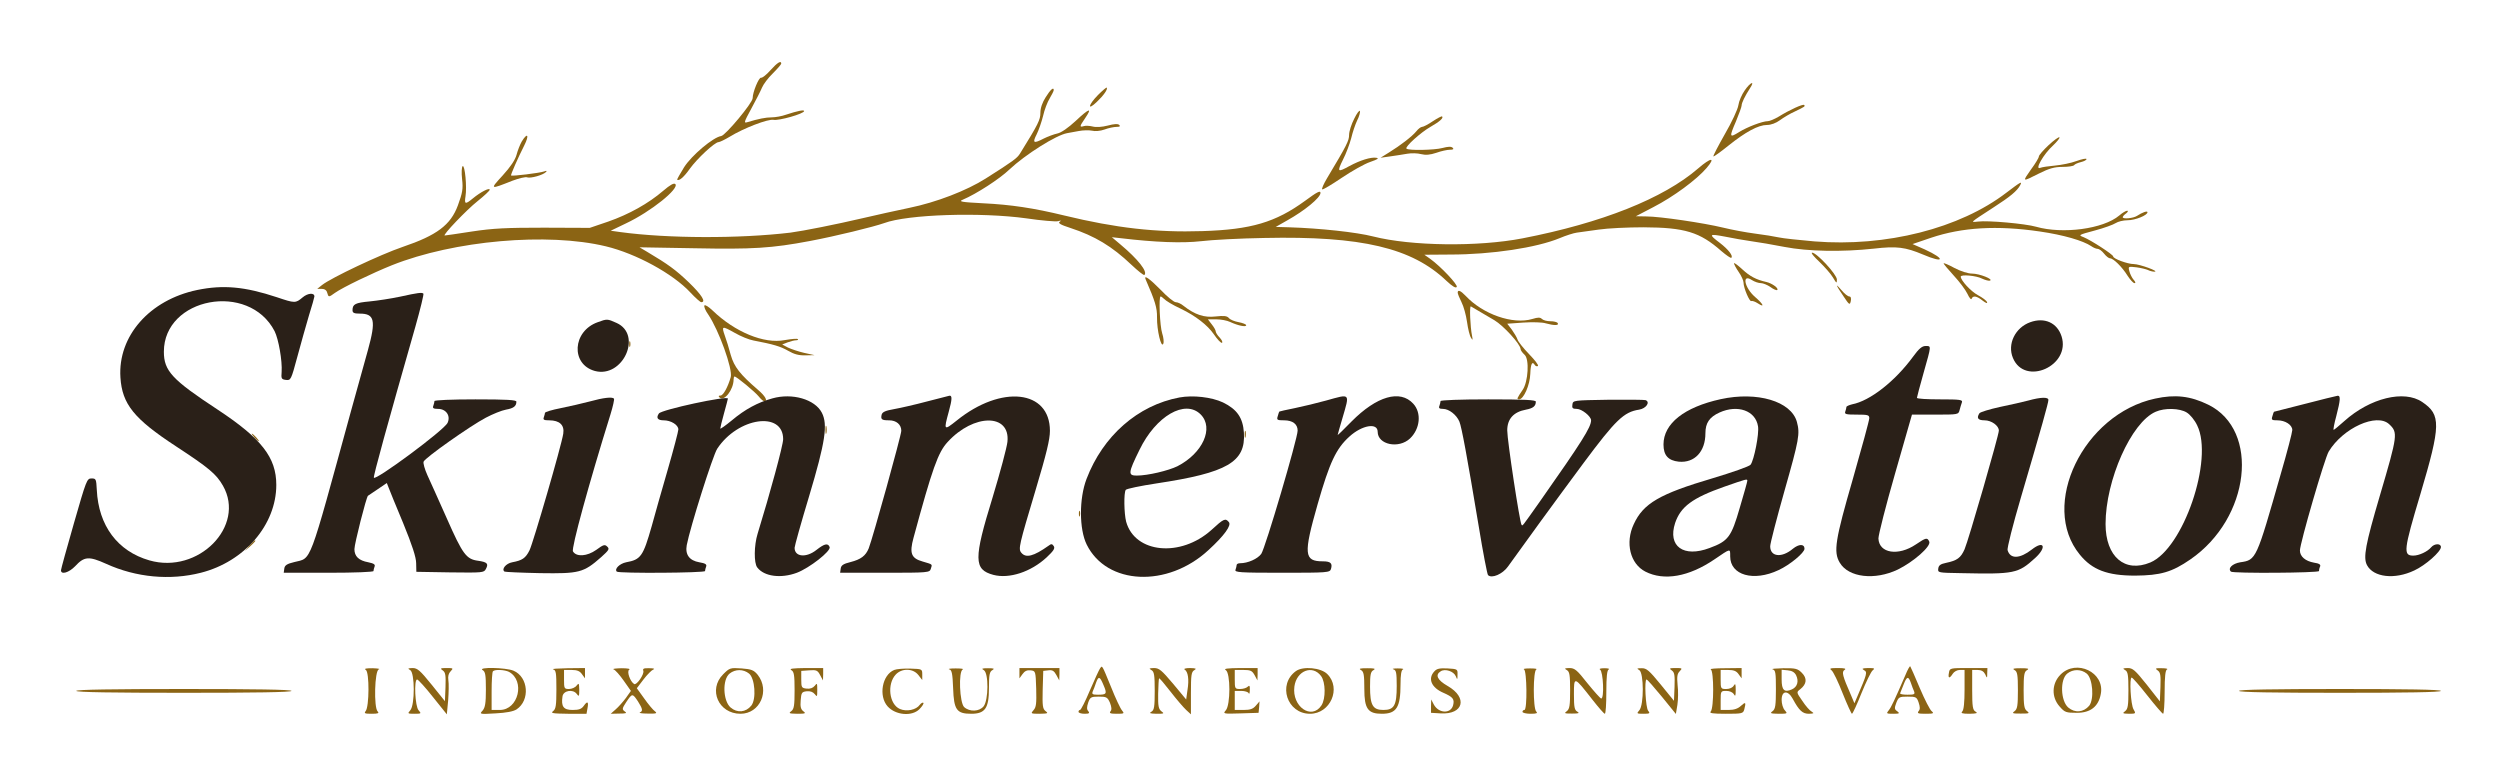
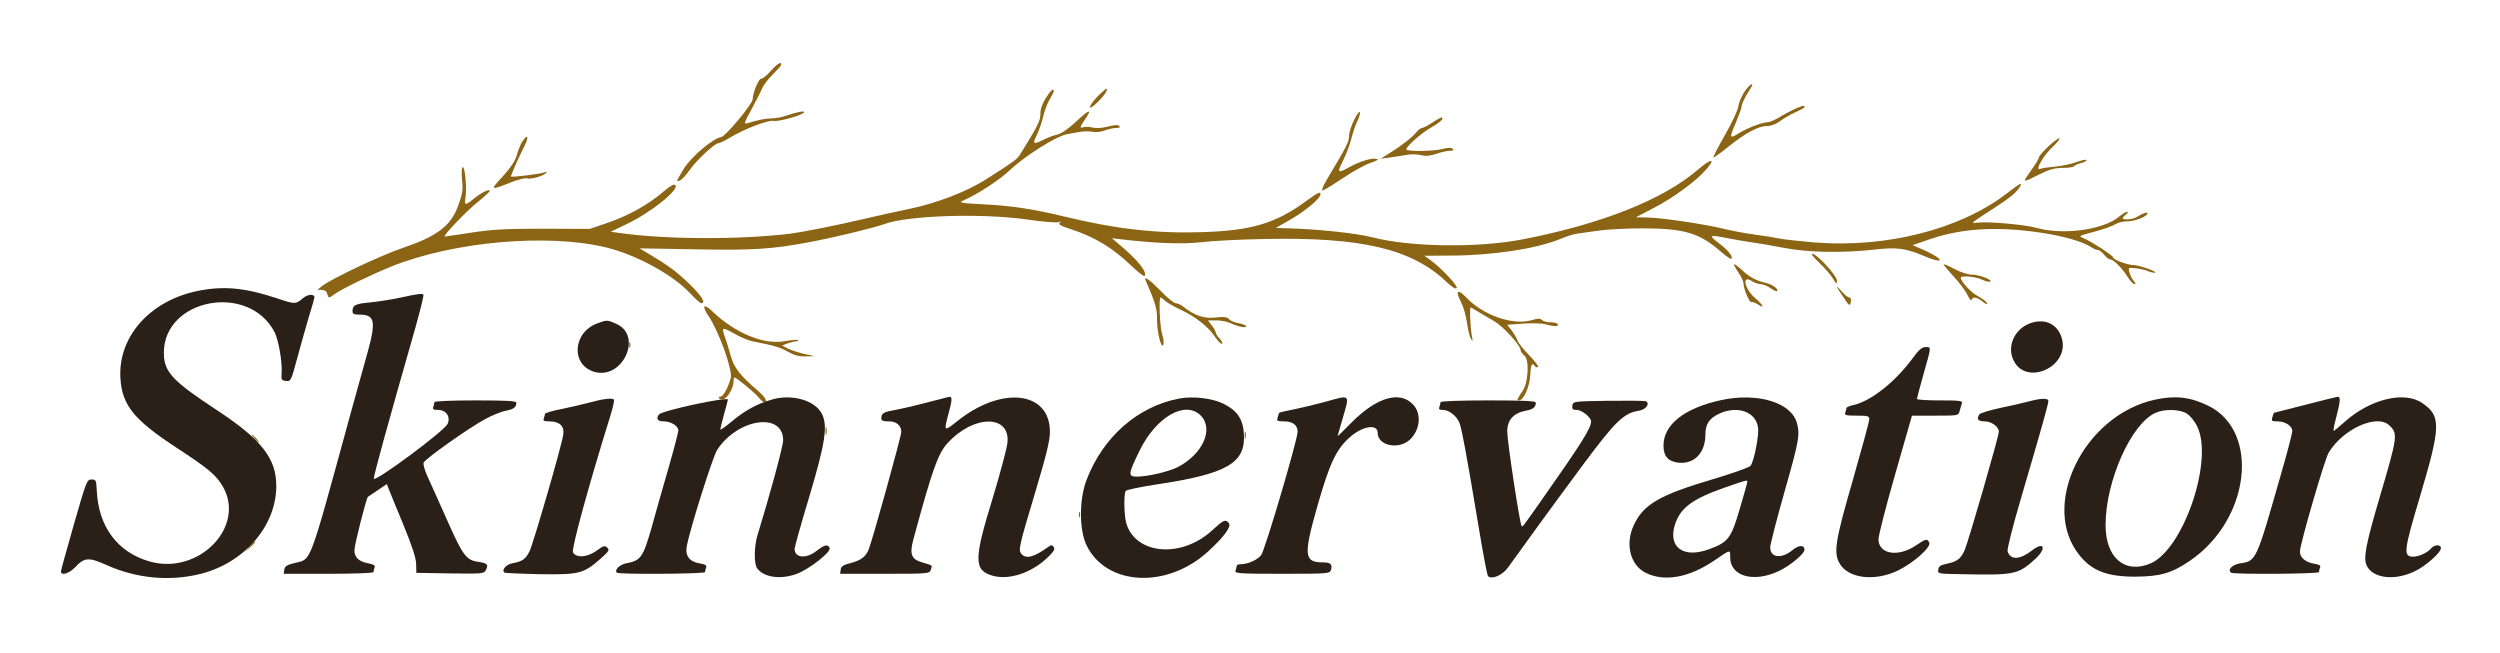
- <svg xmlns="http://www.w3.org/2000/svg" viewBox="123 308 1312 406" width="232" height="72" role="img" aria-label="Skinnervation">
+ <svg xmlns="http://www.w3.org/2000/svg" viewBox="123 308 1312 340" width="276" height="72" role="img" aria-label="Skinnervation">
  <g transform="translate(0,1024) scale(0.1,-0.1)" fill="#8b6414" stroke="none">
    <path d="M5274 6798 c-21 -24 -44 -42 -50 -40 -12 2 -44 -76 -44 -107 0 -25 -143 -196 -165 -199 -42 -6 -155 -101 -195 -164 -21 -34 -38 -64 -36 -65 9 -9 35 13 66 57 38 53 131 140 151 140 6 0 33 13 58 28 75 46 201 94 230 89 27 -6 161 32 161 46 0 8 -34 1 -95 -19 -22 -8 -56 -14 -75 -14 -32 0 -70 -8 -127 -25 -21 -7 -19 -1 20 71 24 44 49 93 56 110 7 17 32 51 57 75 24 24 44 47 44 51 0 18 -20 6 -56 -34z" />
    <path d="M10386 6691 c-15 -21 -30 -56 -33 -77 -3 -22 -35 -90 -71 -152 -35 -62 -63 -115 -60 -117 2 -2 37 23 78 56 91 73 158 109 203 109 21 0 48 10 68 25 19 14 54 35 79 46 52 25 55 27 48 34 -6 6 -75 -25 -133 -61 -22 -13 -48 -24 -57 -24 -29 0 -109 -31 -151 -57 -51 -32 -53 -28 -17 55 16 39 30 77 30 84 0 14 17 49 44 91 28 42 2 32 -28 -12z" />
    <path d="M6992 6667 c-52 -53 -57 -85 -6 -36 36 34 59 67 52 75 -2 2 -23 -16 -46 -39z" />
    <path d="M6718 6656 c-18 -28 -28 -57 -28 -82 0 -37 -11 -59 -107 -214 -15 -24 -33 -38 -180 -131 -99 -63 -259 -125 -401 -154 -67 -14 -176 -38 -244 -54 -141 -33 -312 -67 -380 -76 -268 -32 -644 -31 -893 3 l-50 7 79 38 c132 62 283 184 260 207 -7 7 -28 -5 -63 -35 -78 -67 -180 -124 -289 -162 l-97 -33 -240 1 c-195 0 -266 -3 -378 -20 -76 -12 -140 -21 -143 -21 -14 0 116 136 172 180 35 28 64 55 64 60 0 13 -48 -12 -88 -45 -40 -33 -46 -32 -39 11 8 48 -3 165 -15 158 -5 -4 -7 -33 -3 -68 6 -52 2 -72 -22 -138 -38 -103 -110 -157 -290 -218 -117 -40 -375 -162 -423 -200 l-25 -20 23 0 c15 0 26 -7 29 -20 7 -25 8 -25 41 -1 41 29 197 104 299 145 326 130 817 173 1123 99 158 -38 351 -143 443 -242 26 -28 52 -51 57 -51 27 0 3 38 -65 104 -69 66 -109 95 -220 161 l-39 23 289 -5 c304 -6 404 0 605 38 138 26 333 74 390 94 123 46 507 58 746 25 80 -12 155 -18 167 -15 16 5 18 4 8 -3 -10 -7 5 -16 55 -32 131 -43 220 -97 322 -194 34 -32 65 -57 68 -53 18 17 -33 82 -126 160 l-45 38 45 -5 c184 -22 325 -27 422 -16 57 7 207 15 333 17 511 11 775 -52 956 -225 31 -29 49 -40 54 -32 7 11 -83 107 -140 148 l-30 21 135 1 c219 0 454 36 575 86 33 14 74 27 90 29 17 2 68 9 115 16 47 7 153 12 235 12 217 -1 296 -25 409 -125 26 -22 49 -38 52 -35 11 10 -16 44 -60 78 -61 46 -58 49 27 33 39 -8 101 -19 137 -24 36 -5 115 -18 175 -30 124 -24 302 -27 469 -9 120 14 165 8 258 -31 112 -48 120 -24 9 27 l-64 28 97 33 c164 55 346 66 571 33 124 -18 227 -48 270 -77 11 -8 26 -14 33 -14 8 0 23 -11 34 -25 11 -14 25 -25 32 -25 17 0 63 -45 92 -92 14 -21 29 -38 36 -38 7 0 5 7 -5 18 -8 9 -18 29 -22 44 -7 26 -6 26 37 21 23 -3 51 -10 60 -14 9 -5 25 -9 35 -9 28 1 -79 40 -109 40 -32 0 -108 28 -108 40 0 10 -116 85 -155 101 -29 11 -28 12 58 35 49 13 98 31 110 39 12 8 40 15 63 15 40 0 104 26 104 42 0 9 -28 -1 -55 -19 -20 -13 -75 -18 -75 -7 0 4 8 13 18 20 9 7 12 14 5 14 -6 0 -25 -11 -41 -25 -84 -71 -297 -99 -437 -59 -56 16 -252 34 -305 27 -40 -4 -46 -9 83 75 87 56 123 86 139 116 12 23 3 18 -72 -39 -245 -188 -632 -286 -1008 -256 -81 7 -165 16 -187 21 -22 5 -78 14 -125 20 -47 6 -121 20 -166 31 -103 25 -333 59 -404 59 l-55 1 92 48 c105 54 227 144 279 205 50 58 24 57 -44 -2 -183 -158 -505 -286 -922 -367 -231 -45 -584 -41 -784 10 -86 22 -278 43 -441 48 l-70 2 60 34 c93 52 174 119 175 144 0 15 -17 6 -81 -41 -155 -113 -283 -151 -539 -159 -242 -8 -453 16 -725 82 -160 39 -280 57 -425 64 -116 6 -131 9 -107 19 71 30 193 109 244 158 84 79 246 181 303 191 8 1 35 6 60 11 25 5 57 5 71 2 15 -4 43 -2 65 6 21 8 50 14 64 14 16 0 21 3 14 10 -7 7 -27 6 -60 -3 -31 -8 -62 -10 -80 -5 -16 4 -37 5 -46 2 -24 -7 -23 -2 7 42 39 57 22 53 -49 -14 -40 -37 -77 -63 -98 -67 -18 -4 -50 -16 -70 -26 -54 -28 -61 -24 -38 21 11 22 26 65 34 97 7 32 23 74 35 93 11 19 21 38 21 43 0 18 -17 3 -42 -37z" />
    <path d="M8337 6543 c-15 -29 -27 -67 -27 -85 0 -30 -10 -51 -116 -228 -18 -30 -29 -56 -25 -58 5 -2 51 26 103 61 52 35 119 73 149 83 40 14 48 19 31 22 -28 4 -84 -13 -141 -44 -62 -34 -65 -31 -33 34 16 31 35 82 43 112 7 30 21 72 31 93 11 21 17 44 15 50 -2 7 -16 -11 -30 -40z" />
    <path d="M8750 6530 c-25 -17 -50 -30 -57 -30 -6 0 -20 -10 -30 -23 -22 -27 -83 -74 -143 -111 l-45 -28 50 7 c28 4 68 10 90 14 22 4 55 3 73 -2 24 -6 47 -4 80 7 25 9 57 16 71 16 17 0 22 3 15 10 -8 8 -24 7 -55 -1 -41 -11 -178 -14 -188 -3 -9 9 75 85 126 114 49 28 70 47 61 55 -2 2 -24 -9 -48 -25z" />
    <path d="M3968 6423 c-9 -16 -21 -46 -27 -69 -7 -27 -32 -64 -73 -109 -68 -74 -68 -75 50 -28 35 13 71 22 79 18 18 -6 83 12 98 28 7 7 4 8 -10 3 -22 -8 -168 -26 -173 -21 -3 3 37 94 69 157 28 55 18 72 -13 21z" />
    <path d="M11981 6404 c-28 -26 -51 -53 -51 -59 0 -7 -18 -37 -41 -68 -47 -67 -48 -67 41 -22 54 27 82 35 124 35 30 0 57 4 61 9 3 5 19 12 35 16 17 4 30 11 30 16 0 5 -24 0 -52 -10 -29 -11 -80 -21 -113 -24 -33 -3 -68 -8 -78 -12 -31 -13 18 73 67 117 22 21 37 40 34 43 -3 4 -29 -15 -57 -41z" />
    <path d="M10777 5793 c28 -27 61 -64 72 -83 19 -32 21 -33 21 -11 0 26 -106 141 -130 141 -8 0 9 -21 37 -47z" />
    <path d="M10330 5784 c0 -5 11 -26 25 -46 14 -20 25 -45 25 -55 0 -28 32 -103 41 -97 5 2 20 -3 34 -12 38 -25 30 -5 -14 33 -57 49 -71 125 -17 89 14 -9 35 -16 47 -16 11 0 34 -9 51 -21 16 -12 32 -18 35 -15 9 9 -27 35 -57 42 -54 12 -87 30 -127 67 -24 22 -43 36 -43 31z" />
    <path d="M11430 5784 c0 -4 24 -32 53 -64 29 -31 62 -75 72 -96 10 -22 20 -33 22 -26 7 18 27 15 58 -10 17 -13 26 -16 23 -8 -2 8 -24 24 -48 37 -36 19 -90 77 -90 97 0 13 83 5 111 -10 17 -8 36 -13 42 -11 21 7 -55 37 -93 37 -22 0 -60 12 -94 30 -31 17 -56 27 -56 24z" />
    <path d="M7243 5698 c49 -112 60 -148 59 -198 -1 -66 22 -164 33 -138 4 9 1 34 -6 55 -12 37 -19 193 -8 193 3 0 10 -5 16 -11 13 -13 46 -33 91 -54 75 -36 139 -85 172 -133 19 -28 38 -48 43 -45 5 3 -1 15 -12 27 -12 12 -21 27 -21 33 0 6 -9 22 -21 37 l-20 26 44 0 c24 0 57 -6 73 -14 41 -19 84 -28 84 -17 0 5 -18 12 -39 16 -22 4 -45 13 -52 22 -10 11 -25 13 -70 8 -59 -7 -108 9 -168 56 -13 11 -31 19 -41 19 -9 0 -45 29 -79 65 -59 60 -91 82 -78 53z" />
    <path d="M10870 5667 c0 -3 15 -28 34 -55 31 -47 34 -49 39 -26 3 15 0 24 -8 24 -7 0 -25 14 -39 31 -14 17 -26 28 -26 26z" />
    <path d="M8880 5630 c0 -6 9 -28 20 -50 11 -21 24 -68 29 -104 5 -36 14 -73 21 -83 9 -15 10 -13 5 12 -9 44 -14 156 -6 153 3 -2 21 -12 39 -23 19 -11 57 -33 85 -50 47 -28 136 -125 137 -151 0 -6 9 -19 21 -30 26 -23 19 -142 -10 -184 -30 -44 -33 -50 -19 -50 24 0 57 75 59 134 2 53 10 69 24 46 4 -6 11 -8 16 -5 5 4 -16 31 -46 62 -30 31 -58 66 -61 77 -4 12 -18 35 -30 52 l-24 31 84 6 c47 3 100 2 118 -4 43 -12 71 -12 63 1 -3 6 -21 10 -39 10 -17 0 -37 5 -44 12 -9 9 -21 9 -50 0 -102 -31 -261 25 -351 122 -26 27 -41 33 -41 16z" />
    <path d="M4927 5563 c-4 -6 5 -27 20 -48 56 -83 129 -286 118 -328 -15 -52 -39 -97 -54 -97 -10 0 -12 -3 -5 -10 24 -24 74 41 74 95 0 8 2 15 5 15 10 0 108 -81 127 -105 11 -14 24 -25 29 -25 20 0 6 27 -33 60 -94 81 -125 120 -143 183 -9 34 -23 80 -31 101 -18 52 -16 53 52 15 31 -18 75 -36 98 -40 105 -20 142 -31 182 -54 31 -18 56 -25 91 -24 l48 1 -55 12 c-30 7 -68 20 -85 28 l-30 16 28 11 c16 6 36 11 44 11 9 0 14 3 10 6 -3 4 -34 1 -69 -5 -108 -21 -261 42 -379 156 -20 19 -39 31 -42 26z" />
    <path d="M4532 5360 c0 -14 2 -19 5 -12 2 6 2 18 0 25 -3 6 -5 1 -5 -13z" />
    <path d="M5562 4910 c0 -19 2 -27 5 -17 2 9 2 25 0 35 -3 9 -5 1 -5 -18z" />
    <path d="M7762 4885 c0 -16 2 -22 5 -12 2 9 2 23 0 30 -3 6 -5 -1 -5 -18z" />
    <path d="M2565 4870 c10 -11 20 -20 23 -20 3 0 -3 9 -13 20 -10 11 -20 20 -23 20 -3 0 3 -9 13 -20z" />
    <path d="M6892 4470 c0 -14 2 -19 5 -12 2 6 2 18 0 25 -3 6 -5 1 -5 -13z" />
    <path d="M2539 4303 l-24 -28 28 24 c25 23 32 31 24 31 -2 0 -14 -12 -28 -27z" />
-     <path d="M7003 3658 c-5 -7 -29 -59 -53 -115 -24 -57 -47 -103 -52 -103 -4 0 -8 -4 -8 -10 0 -5 14 -10 31 -10 25 0 29 3 20 14 -8 9 -8 21 0 45 10 28 15 31 55 31 41 0 46 -3 59 -32 9 -23 10 -37 3 -45 -8 -10 -1 -13 32 -13 40 0 42 1 28 18 -8 9 -34 64 -57 122 -50 122 -46 114 -58 98z m18 -87 c20 -46 17 -51 -29 -51 -29 0 -33 3 -27 18 4 9 12 29 17 45 13 36 20 34 39 -12z" />
-     <path d="M11230 3624 c-58 -134 -75 -170 -88 -186 -14 -17 -12 -18 23 -18 34 0 36 2 22 13 -15 10 -16 16 -5 45 12 30 16 32 59 32 44 0 48 -2 58 -31 8 -24 8 -36 0 -45 -9 -12 -3 -14 37 -14 40 0 45 2 32 13 -9 6 -37 61 -63 122 -25 60 -48 111 -50 114 -3 2 -14 -18 -25 -45z m28 -41 c5 -16 13 -36 17 -45 6 -16 1 -18 -35 -18 -23 0 -40 3 -38 8 2 4 10 24 18 45 17 44 25 46 38 10z" />
-     <path d="M3150 3650 c19 -12 18 -193 -1 -216 -10 -12 -4 -14 32 -14 33 0 40 3 31 12 -21 21 -16 215 6 221 9 3 -5 5 -33 6 -35 0 -46 -2 -35 -9z" />
-     <path d="M3383 3649 c24 -14 25 -183 0 -211 -15 -17 -14 -18 22 -18 36 0 37 1 22 18 -19 20 -25 162 -8 162 5 0 43 -41 83 -92 l73 -91 7 74 c3 41 4 88 1 105 -3 21 1 36 12 47 15 16 14 17 -21 17 -33 0 -36 -2 -20 -13 14 -10 16 -25 14 -87 l-3 -74 -70 87 c-60 74 -74 87 -100 87 -25 -1 -27 -2 -12 -11z" />
-     <path d="M3763 3649 c14 -8 17 -25 17 -101 0 -73 -4 -95 -17 -111 -18 -19 -17 -20 67 -15 57 3 94 10 111 21 72 48 62 170 -16 203 -40 17 -191 20 -162 3z m138 -9 c86 -47 50 -200 -48 -200 l-43 0 0 98 c0 54 3 102 7 105 10 11 62 8 84 -3z" />
-     <path d="M4133 3653 c15 -4 17 -18 17 -105 0 -84 -3 -103 -17 -114 -15 -11 -4 -13 78 -14 l97 0 5 28 c7 36 0 41 -19 14 -12 -17 -25 -22 -59 -22 -48 0 -61 18 -53 71 4 31 55 40 75 13 11 -16 13 -13 13 22 -1 35 -2 37 -14 22 -7 -10 -25 -18 -40 -18 -25 0 -26 3 -26 50 l0 50 39 0 c30 0 44 -6 55 -22 l16 -22 0 27 0 27 -92 -1 c-51 -1 -85 -3 -75 -6z" />
-     <path d="M4450 3653 c8 -2 32 -29 53 -59 l38 -54 -27 -38 c-15 -20 -39 -47 -53 -59 l-26 -23 45 1 c36 0 42 2 29 11 -15 11 -15 15 8 50 31 46 32 46 61 3 25 -40 27 -51 10 -58 -7 -3 11 -6 41 -6 46 -1 52 1 38 12 -9 6 -35 37 -56 67 l-39 54 35 46 c19 25 42 48 51 52 11 4 3 7 -20 7 -29 1 -36 -2 -32 -13 7 -17 -35 -78 -48 -70 -21 13 -40 67 -26 75 8 5 -8 8 -42 8 -30 -1 -48 -3 -40 -6z" />
-     <path d="M5025 3627 c-80 -80 -24 -207 91 -207 103 0 156 122 90 205 -20 24 -32 29 -84 33 -60 4 -63 3 -97 -31z m136 4 c31 -25 39 -134 12 -168 -29 -36 -74 -40 -109 -10 -40 35 -44 147 -5 178 30 24 72 24 102 0z" />
-     <path d="M5383 3649 c14 -8 17 -25 17 -106 0 -80 -3 -98 -17 -109 -16 -12 -12 -13 31 -14 43 0 47 2 32 13 -13 10 -17 24 -14 57 3 41 6 45 31 48 19 2 33 -3 43 -15 12 -16 13 -14 13 22 0 36 -1 38 -13 22 -10 -12 -24 -17 -43 -15 -26 3 -28 6 -28 48 l0 45 42 3 c37 3 44 0 57 -25 l15 -28 1 33 0 32 -92 0 c-68 -1 -88 -3 -75 -11z" />
-     <path d="M5923 3650 c-64 -26 -83 -137 -35 -191 42 -47 128 -54 167 -15 15 15 24 30 21 33 -3 4 -12 -1 -19 -10 -19 -27 -69 -37 -104 -22 -57 24 -69 131 -22 181 32 34 90 33 118 -2 l21 -27 0 29 c0 29 -1 29 -62 31 -35 1 -73 -2 -85 -7z" />
-     <path d="M6212 3653 c13 -3 17 -21 20 -99 4 -113 18 -134 95 -134 73 0 93 29 93 134 0 70 3 87 18 95 13 8 9 10 -23 10 -32 0 -36 -2 -22 -10 26 -15 25 -157 -1 -190 -23 -28 -73 -30 -102 -4 -24 22 -31 189 -7 198 6 3 -10 5 -38 5 -27 0 -43 -2 -33 -5z" />
-     <path d="M6580 3633 l0 -27 16 22 c11 16 24 22 42 20 27 -3 27 -4 30 -97 2 -77 0 -97 -14 -112 -16 -18 -15 -19 32 -19 43 1 47 2 31 14 -15 12 -17 27 -15 112 l3 99 27 3 c21 3 30 -3 42 -25 l15 -28 1 33 0 32 -105 0 -105 0 0 -27z" />
-     <path d="M7273 3649 c14 -8 17 -25 17 -109 0 -84 -3 -101 -17 -109 -14 -8 -9 -10 26 -11 40 0 43 1 26 13 -15 12 -18 27 -17 92 1 43 3 80 5 81 2 2 29 -30 60 -70 31 -40 68 -83 82 -96 l25 -23 0 111 c0 95 2 112 18 121 13 8 9 10 -23 11 -22 0 -35 -4 -28 -8 18 -11 24 -52 15 -107 l-7 -50 -69 83 c-60 71 -73 82 -100 82 -26 -1 -28 -2 -13 -11z" />
-     <path d="M7663 3649 c25 -15 25 -183 0 -211 -16 -18 -14 -19 78 -16 l94 3 3 30 2 30 -19 -22 c-15 -18 -30 -23 -65 -23 l-46 0 0 50 0 50 34 0 c19 0 37 -6 39 -12 3 -7 6 0 6 17 1 22 -2 26 -11 17 -7 -7 -25 -12 -40 -12 -27 0 -28 2 -28 50 l0 50 45 0 c38 0 46 -4 59 -27 l15 -28 1 33 0 32 -92 0 c-68 -1 -88 -3 -75 -11z" />
-     <path d="M8031 3644 c-97 -70 -47 -224 74 -224 107 0 165 134 91 208 -33 34 -128 43 -165 16z m132 -26 c24 -32 25 -119 2 -154 -52 -79 -156 -6 -142 99 11 83 95 116 140 55z" />
-     <path d="M8373 3649 c14 -8 17 -25 17 -99 0 -104 19 -130 92 -130 77 0 98 33 98 156 0 48 4 74 13 77 6 3 -6 5 -28 5 -22 0 -32 -2 -22 -5 14 -4 17 -17 17 -87 0 -102 -13 -126 -70 -126 -56 0 -70 25 -70 122 0 63 3 79 18 87 13 8 6 10 -33 10 -39 0 -46 -2 -32 -10z" />
-     <path d="M8757 3642 c-35 -38 -15 -85 48 -112 50 -22 59 -33 51 -65 -12 -46 -75 -44 -101 3 l-14 27 -1 -35 0 -35 50 -3 c121 -7 144 83 37 144 -54 31 -67 58 -36 77 23 15 68 0 79 -26 8 -20 9 -20 9 8 1 29 0 30 -52 33 -42 2 -57 -1 -70 -16z" />
-     <path d="M9228 3653 c15 -6 18 -213 2 -213 -5 0 -10 -4 -10 -10 0 -5 19 -10 42 -10 33 0 39 3 30 12 -17 17 -17 214 1 221 6 3 -8 5 -33 5 -25 0 -39 -2 -32 -5z" />
-     <path d="M9453 3649 c14 -8 17 -25 17 -106 0 -80 -3 -98 -17 -109 -16 -12 -13 -13 27 -13 35 0 41 2 28 10 -15 8 -18 24 -18 91 0 96 0 96 97 -28 32 -41 61 -74 65 -74 5 0 8 51 8 114 0 82 4 116 13 119 6 3 -4 6 -23 6 -19 0 -30 -3 -23 -7 17 -11 23 -153 6 -152 -5 1 -37 37 -72 80 -55 70 -67 80 -95 80 -26 -1 -28 -2 -13 -11z" />
-     <path d="M9833 3649 c24 -14 25 -183 0 -211 -15 -17 -14 -18 22 -18 32 0 36 2 25 15 -14 16 -21 165 -9 165 4 0 40 -41 81 -91 l73 -90 8 48 c4 26 5 73 1 104 -4 44 -2 59 11 72 15 16 14 17 -21 17 -33 0 -36 -2 -20 -13 14 -10 16 -25 14 -86 l-3 -73 -70 86 c-60 73 -74 86 -100 85 -25 0 -27 -1 -12 -10z" />
-     <path d="M10208 3653 c17 -7 17 -204 0 -221 -9 -9 8 -12 79 -12 86 0 91 1 97 23 10 38 7 41 -17 19 -16 -15 -36 -22 -65 -22 l-42 0 0 50 c0 49 1 50 30 50 17 0 33 -7 39 -17 8 -14 10 -10 10 22 0 32 -2 36 -10 23 -6 -11 -22 -18 -39 -18 -29 0 -30 1 -30 50 l0 50 39 0 c30 0 44 -6 55 -22 l16 -22 0 27 0 27 -87 -1 c-49 0 -82 -3 -75 -6z" />
-     <path d="M10533 3653 c15 -4 17 -18 17 -105 0 -84 -3 -103 -17 -114 -16 -12 -12 -13 31 -14 47 0 48 1 33 18 -10 10 -17 35 -17 55 0 49 33 52 58 6 34 -63 52 -79 85 -79 26 1 29 2 15 11 -10 5 -32 30 -49 56 -32 46 -32 46 -11 62 34 27 37 57 8 86 -22 22 -33 25 -98 24 -40 -1 -65 -3 -55 -6z m123 -31 c15 -31 7 -61 -22 -74 -40 -18 -54 -4 -54 52 l0 51 32 -3 c22 -2 36 -10 44 -26z" />
-     <path d="M10842 3648 c9 -7 35 -61 58 -120 24 -60 46 -108 49 -108 4 0 26 48 50 108 24 59 50 113 59 120 13 10 10 12 -24 12 -31 -1 -35 -3 -22 -11 19 -10 17 -18 -35 -139 l-15 -35 -19 45 c-43 98 -49 120 -33 130 11 7 0 10 -34 10 -42 0 -47 -2 -34 -12z" />
-     <path d="M11458 3635 c-6 -30 3 -32 20 -5 7 11 23 20 37 20 l25 0 0 -103 c0 -67 -4 -107 -12 -115 -9 -9 -1 -12 38 -12 38 1 45 3 32 11 -15 8 -18 26 -18 114 l0 105 28 0 c20 0 32 -7 40 -22 10 -23 11 -23 11 5 l1 27 -99 0 c-97 0 -99 0 -103 -25z" />
-     <path d="M11803 3649 c14 -8 17 -25 17 -106 0 -80 -3 -98 -17 -109 -16 -12 -12 -13 32 -13 44 0 48 1 33 13 -15 11 -18 29 -18 109 0 81 3 98 18 106 13 8 6 10 -33 10 -39 0 -46 -2 -32 -10z" />
-     <path d="M12044 3626 c-47 -47 -49 -119 -5 -168 27 -31 34 -33 91 -33 71 0 113 33 125 99 22 113 -128 185 -211 102z m137 5 c32 -26 40 -135 13 -169 -30 -35 -75 -39 -110 -9 -40 35 -44 147 -5 178 30 24 72 24 102 0z" />
-     <path d="M12383 3649 c14 -8 17 -25 17 -106 0 -80 -3 -98 -17 -109 -16 -12 -14 -13 20 -14 36 0 37 1 24 23 -15 23 -23 167 -10 167 5 0 42 -43 83 -95 41 -52 78 -95 82 -95 4 0 8 51 8 114 0 82 4 116 13 119 6 3 -6 6 -27 6 -35 1 -38 -1 -22 -12 14 -10 16 -25 14 -87 l-3 -75 -69 88 c-61 76 -73 87 -100 87 -26 -1 -28 -2 -13 -11z" />
-     <path d="M1630 3540 c0 -7 195 -10 565 -10 370 0 565 3 565 10 0 7 -195 10 -565 10 -370 0 -565 -3 -565 -10z" />
-     <path d="M12980 3540 c0 -7 183 -10 530 -10 347 0 530 3 530 10 0 7 -183 10 -530 10 -347 0 -530 -3 -530 -10z" />
  </g>
  <g transform="translate(0,1024) scale(0.1,-0.1)" fill="#2a2018" stroke="none">
    <path d="M2265 5644 c-250 -52 -417 -242 -403 -459 9 -140 71 -217 291 -361 174 -114 212 -146 247 -207 121 -212 -129 -466 -386 -392 -167 48 -267 182 -276 370 -3 57 -4 60 -28 60 -24 0 -27 -9 -92 -235 -37 -129 -68 -241 -68 -247 0 -25 42 -12 74 21 48 52 72 54 163 13 158 -72 336 -88 497 -47 229 58 396 252 396 461 0 144 -77 243 -309 396 -239 157 -281 203 -281 303 0 285 446 369 581 108 21 -42 41 -156 37 -214 -3 -35 -1 -39 23 -42 25 -3 27 1 59 120 18 68 46 165 61 217 16 51 29 97 29 101 0 21 -35 18 -62 -5 -37 -31 -40 -31 -135 1 -169 56 -282 66 -418 38z" />
    <path d="M3330 5609 c-47 -10 -119 -21 -160 -25 -75 -7 -90 -14 -90 -46 0 -14 8 -18 38 -18 78 0 86 -35 43 -191 -16 -57 -56 -203 -90 -324 -225 -821 -204 -765 -297 -789 -38 -9 -50 -17 -52 -34 l-3 -22 235 0 c137 0 236 4 236 9 0 5 3 16 6 24 4 11 -5 16 -33 22 -50 9 -73 31 -73 69 0 28 62 272 71 280 2 1 25 17 52 35 l47 32 9 -23 c5 -13 39 -98 77 -188 47 -115 68 -179 68 -210 l1 -45 177 -3 c170 -2 178 -2 188 18 15 28 7 36 -41 43 -62 8 -81 34 -164 222 -42 94 -87 195 -102 227 -14 31 -23 63 -20 71 7 20 245 188 327 231 36 19 83 38 105 42 40 7 55 18 55 42 0 9 -50 12 -215 12 -124 0 -215 -4 -215 -9 0 -5 -3 -16 -6 -25 -5 -12 1 -16 25 -16 42 0 67 -36 50 -73 -17 -38 -381 -307 -387 -288 -3 10 70 275 218 793 26 92 45 170 42 173 -8 7 -27 5 -122 -16z" />
    <path d="M4367 5475 c-133 -47 -143 -221 -15 -256 147 -39 251 190 114 252 -49 22 -50 22 -99 4z" />
    <path d="M11885 5475 c-79 -28 -122 -115 -91 -188 62 -149 305 -41 255 114 -23 71 -89 101 -164 74z" />
    <path d="M11269 5293 c-94 -128 -225 -231 -319 -249 -16 -4 -30 -10 -30 -14 0 -5 -3 -15 -6 -24 -5 -14 4 -16 60 -16 59 0 66 -2 66 -19 0 -11 -39 -154 -86 -318 -93 -321 -103 -383 -69 -440 46 -78 184 -94 305 -36 83 41 174 121 165 146 -10 23 -17 22 -70 -14 -93 -63 -194 -47 -197 31 0 19 39 173 88 343 l88 307 122 0 c120 0 122 0 128 24 3 13 9 31 12 40 5 14 -8 16 -115 16 -67 0 -121 3 -121 8 0 4 16 63 35 131 42 148 41 141 10 141 -18 0 -35 -14 -66 -57z" />
    <path d="M5283 5075 c-76 -21 -143 -57 -212 -115 -34 -28 -61 -47 -61 -43 0 5 9 41 20 81 11 39 20 74 20 76 0 17 -348 -58 -362 -78 -16 -23 -7 -36 25 -36 38 0 77 -24 77 -48 0 -9 -25 -105 -56 -212 -31 -107 -69 -240 -84 -296 -45 -158 -57 -175 -134 -189 -34 -7 -63 -35 -49 -49 10 -10 463 -7 463 3 0 5 3 16 6 24 4 11 -5 17 -36 22 -52 9 -75 40 -66 90 18 94 137 471 160 506 109 165 346 199 346 50 0 -31 -69 -285 -134 -496 -19 -61 -20 -154 -2 -177 36 -48 125 -59 208 -28 66 25 180 114 172 135 -9 22 -27 18 -69 -15 -54 -43 -115 -37 -115 11 0 9 34 131 76 270 86 287 99 377 67 439 -36 70 -155 105 -260 75z" />
    <path d="M6095 5059 c-60 -16 -138 -34 -172 -40 -46 -8 -62 -15 -66 -29 -6 -25 0 -30 39 -30 38 0 64 -22 64 -55 0 -23 -150 -564 -171 -617 -16 -39 -41 -58 -96 -72 -37 -9 -49 -17 -51 -34 l-3 -22 235 0 c229 0 235 1 241 21 8 25 11 22 -43 38 -60 17 -70 43 -48 124 99 365 129 449 179 503 137 150 330 151 314 1 -3 -29 -38 -160 -78 -292 -100 -324 -99 -378 4 -406 83 -22 197 15 280 92 36 34 45 47 37 59 -8 12 -13 13 -27 2 -79 -56 -119 -66 -143 -37 -17 20 -12 39 75 330 57 191 75 264 75 310 0 215 -255 243 -489 54 -68 -54 -69 -53 -42 46 18 65 19 87 3 84 -4 -1 -56 -14 -117 -30z" />
    <path d="M7420 5080 c-219 -41 -402 -202 -488 -428 -39 -102 -39 -263 1 -344 105 -213 424 -228 639 -29 83 76 122 130 107 147 -18 22 -27 18 -91 -41 -162 -146 -402 -123 -448 43 -11 43 -13 152 -2 167 4 6 77 21 162 34 371 56 468 112 458 266 -5 78 -36 123 -110 159 -60 28 -157 39 -228 26z m111 -89 c71 -71 11 -204 -122 -272 -47 -23 -155 -49 -213 -49 -47 0 -46 13 14 135 86 178 240 267 321 186z" />
    <path d="M8190 5064 c-47 -13 -121 -31 -165 -40 -44 -9 -81 -17 -81 -18 -1 0 -5 -11 -8 -23 -7 -21 -4 -23 33 -23 45 0 71 -20 71 -54 0 -41 -170 -618 -191 -647 -19 -26 -70 -49 -111 -49 -10 0 -18 -4 -18 -9 0 -5 -3 -16 -6 -25 -6 -14 20 -16 244 -16 241 0 251 1 257 20 9 30 -2 40 -43 40 -99 0 -102 37 -27 300 63 220 97 292 167 355 66 60 148 74 148 25 0 -68 111 -91 170 -35 53 51 61 134 17 182 -69 76 -192 40 -324 -93 -40 -41 -73 -73 -73 -71 0 2 11 41 25 88 39 134 44 129 -85 93z" />
    <path d="M10260 5071 c-191 -42 -300 -128 -300 -238 0 -57 25 -84 80 -90 83 -8 140 53 140 149 0 54 21 85 74 109 95 43 189 10 202 -72 7 -39 -21 -179 -39 -202 -7 -9 -96 -40 -199 -71 -278 -82 -364 -132 -414 -241 -46 -98 -19 -208 61 -249 98 -50 228 -27 362 64 87 59 83 59 83 16 0 -99 123 -134 254 -72 59 27 136 91 136 112 0 26 -29 26 -61 0 -58 -49 -119 -43 -119 13 0 15 34 146 75 291 77 271 82 299 65 362 -30 108 -208 161 -400 119z m140 -428 c0 -5 -18 -69 -40 -143 -44 -152 -60 -174 -158 -210 -137 -52 -221 9 -181 131 29 86 91 132 259 191 115 40 120 42 120 31z" />
    <path d="M12540 5074 c-376 -81 -608 -560 -395 -819 65 -80 145 -110 290 -110 133 1 193 18 290 85 314 216 367 678 94 812 -94 46 -174 55 -279 32z m166 -73 c18 -11 42 -40 55 -68 87 -178 -73 -646 -246 -719 -134 -56 -235 30 -235 202 0 230 135 534 263 589 47 21 126 19 163 -4z" />
    <path d="M13325 5046 c-88 -22 -161 -41 -161 -41 -1 0 -5 -10 -8 -22 -7 -21 -4 -23 26 -23 41 0 78 -24 78 -51 0 -11 -27 -116 -61 -232 -128 -448 -128 -450 -212 -462 -42 -7 -67 -32 -49 -49 9 -10 462 -7 462 3 0 5 2 16 6 24 4 10 -5 16 -32 20 -45 8 -74 32 -74 64 0 37 130 485 151 519 75 124 252 204 317 144 47 -44 46 -55 -49 -377 -75 -255 -88 -323 -67 -363 34 -64 145 -77 248 -28 59 27 140 99 140 123 0 20 -34 19 -51 -1 -19 -23 -64 -44 -94 -44 -54 0 -51 28 37 322 108 364 109 417 10 484 -95 65 -274 21 -409 -100 -28 -25 -53 -46 -56 -46 -3 0 3 33 14 73 22 85 23 107 7 106 -7 -1 -85 -20 -173 -43z" />
    <path d="M4325 5059 c-38 -10 -107 -26 -152 -35 -46 -9 -83 -20 -83 -25 0 -4 -3 -14 -6 -23 -5 -13 1 -16 28 -16 55 0 81 -25 74 -70 -10 -65 -158 -573 -177 -612 -21 -42 -38 -53 -91 -63 -33 -6 -58 -37 -40 -49 4 -2 88 -6 187 -8 205 -3 227 2 320 84 40 36 45 43 32 55 -13 13 -20 11 -58 -17 -48 -34 -104 -38 -122 -8 -10 15 83 354 197 720 13 42 21 79 18 82 -9 10 -55 5 -127 -15z" />
    <path d="M11875 5064 c-27 -7 -95 -23 -150 -34 -55 -12 -103 -27 -107 -33 -16 -25 -8 -37 27 -37 36 0 75 -28 75 -54 0 -24 -160 -578 -180 -623 -20 -45 -39 -59 -97 -71 -29 -6 -39 -13 -41 -30 -3 -22 -1 -22 120 -24 280 -6 299 -2 388 79 63 57 48 96 -17 45 -63 -49 -113 -51 -127 -4 -4 10 28 135 70 278 110 374 144 496 144 511 0 16 -40 15 -105 -3z" />
    <path d="M8790 5061 c0 -5 -3 -16 -6 -25 -5 -12 0 -16 19 -16 31 0 71 -31 86 -67 12 -30 39 -175 102 -553 22 -135 44 -248 48 -252 19 -20 77 5 105 45 69 97 251 347 398 545 167 224 210 266 290 278 37 6 60 40 34 50 -6 2 -95 3 -196 2 -183 -3 -185 -3 -188 -25 -3 -19 1 -23 23 -23 26 0 75 -39 75 -60 0 -36 -48 -112 -268 -425 -99 -140 -91 -130 -97 -123 -9 9 -75 442 -75 495 0 60 33 97 98 109 37 7 52 18 52 42 0 9 -57 12 -250 12 -145 0 -250 -4 -250 -9z" />
  </g>
</svg>
